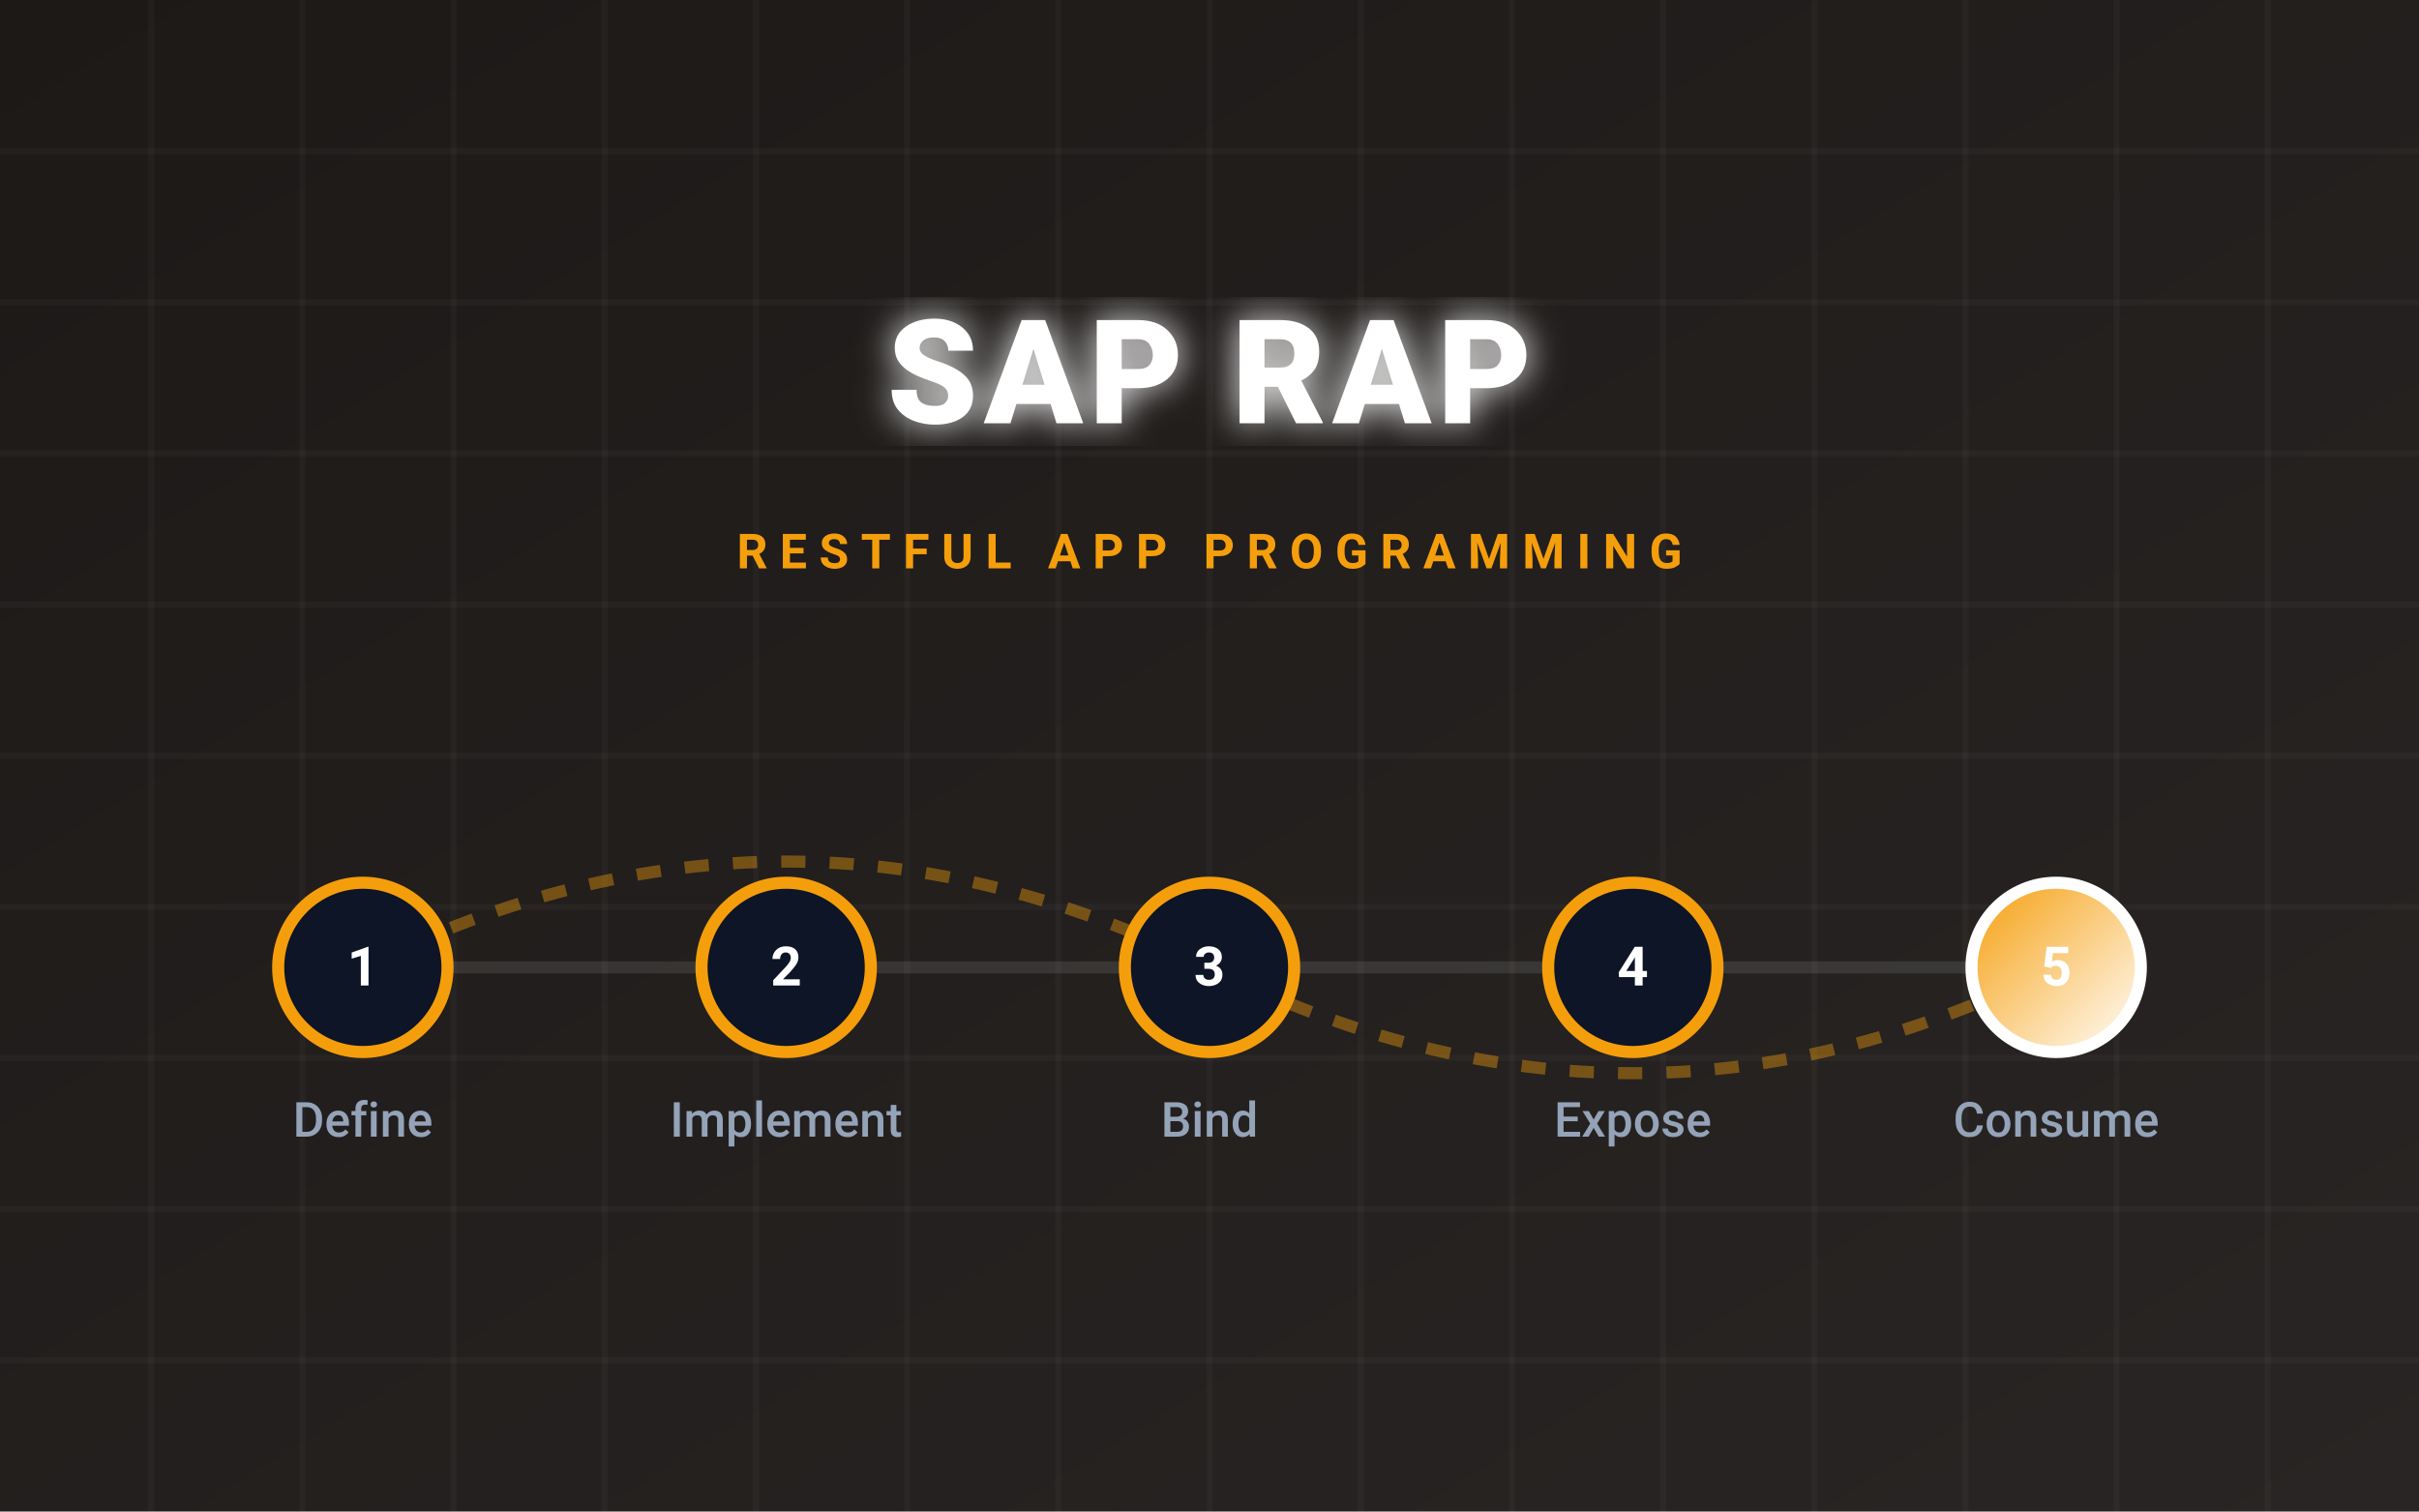
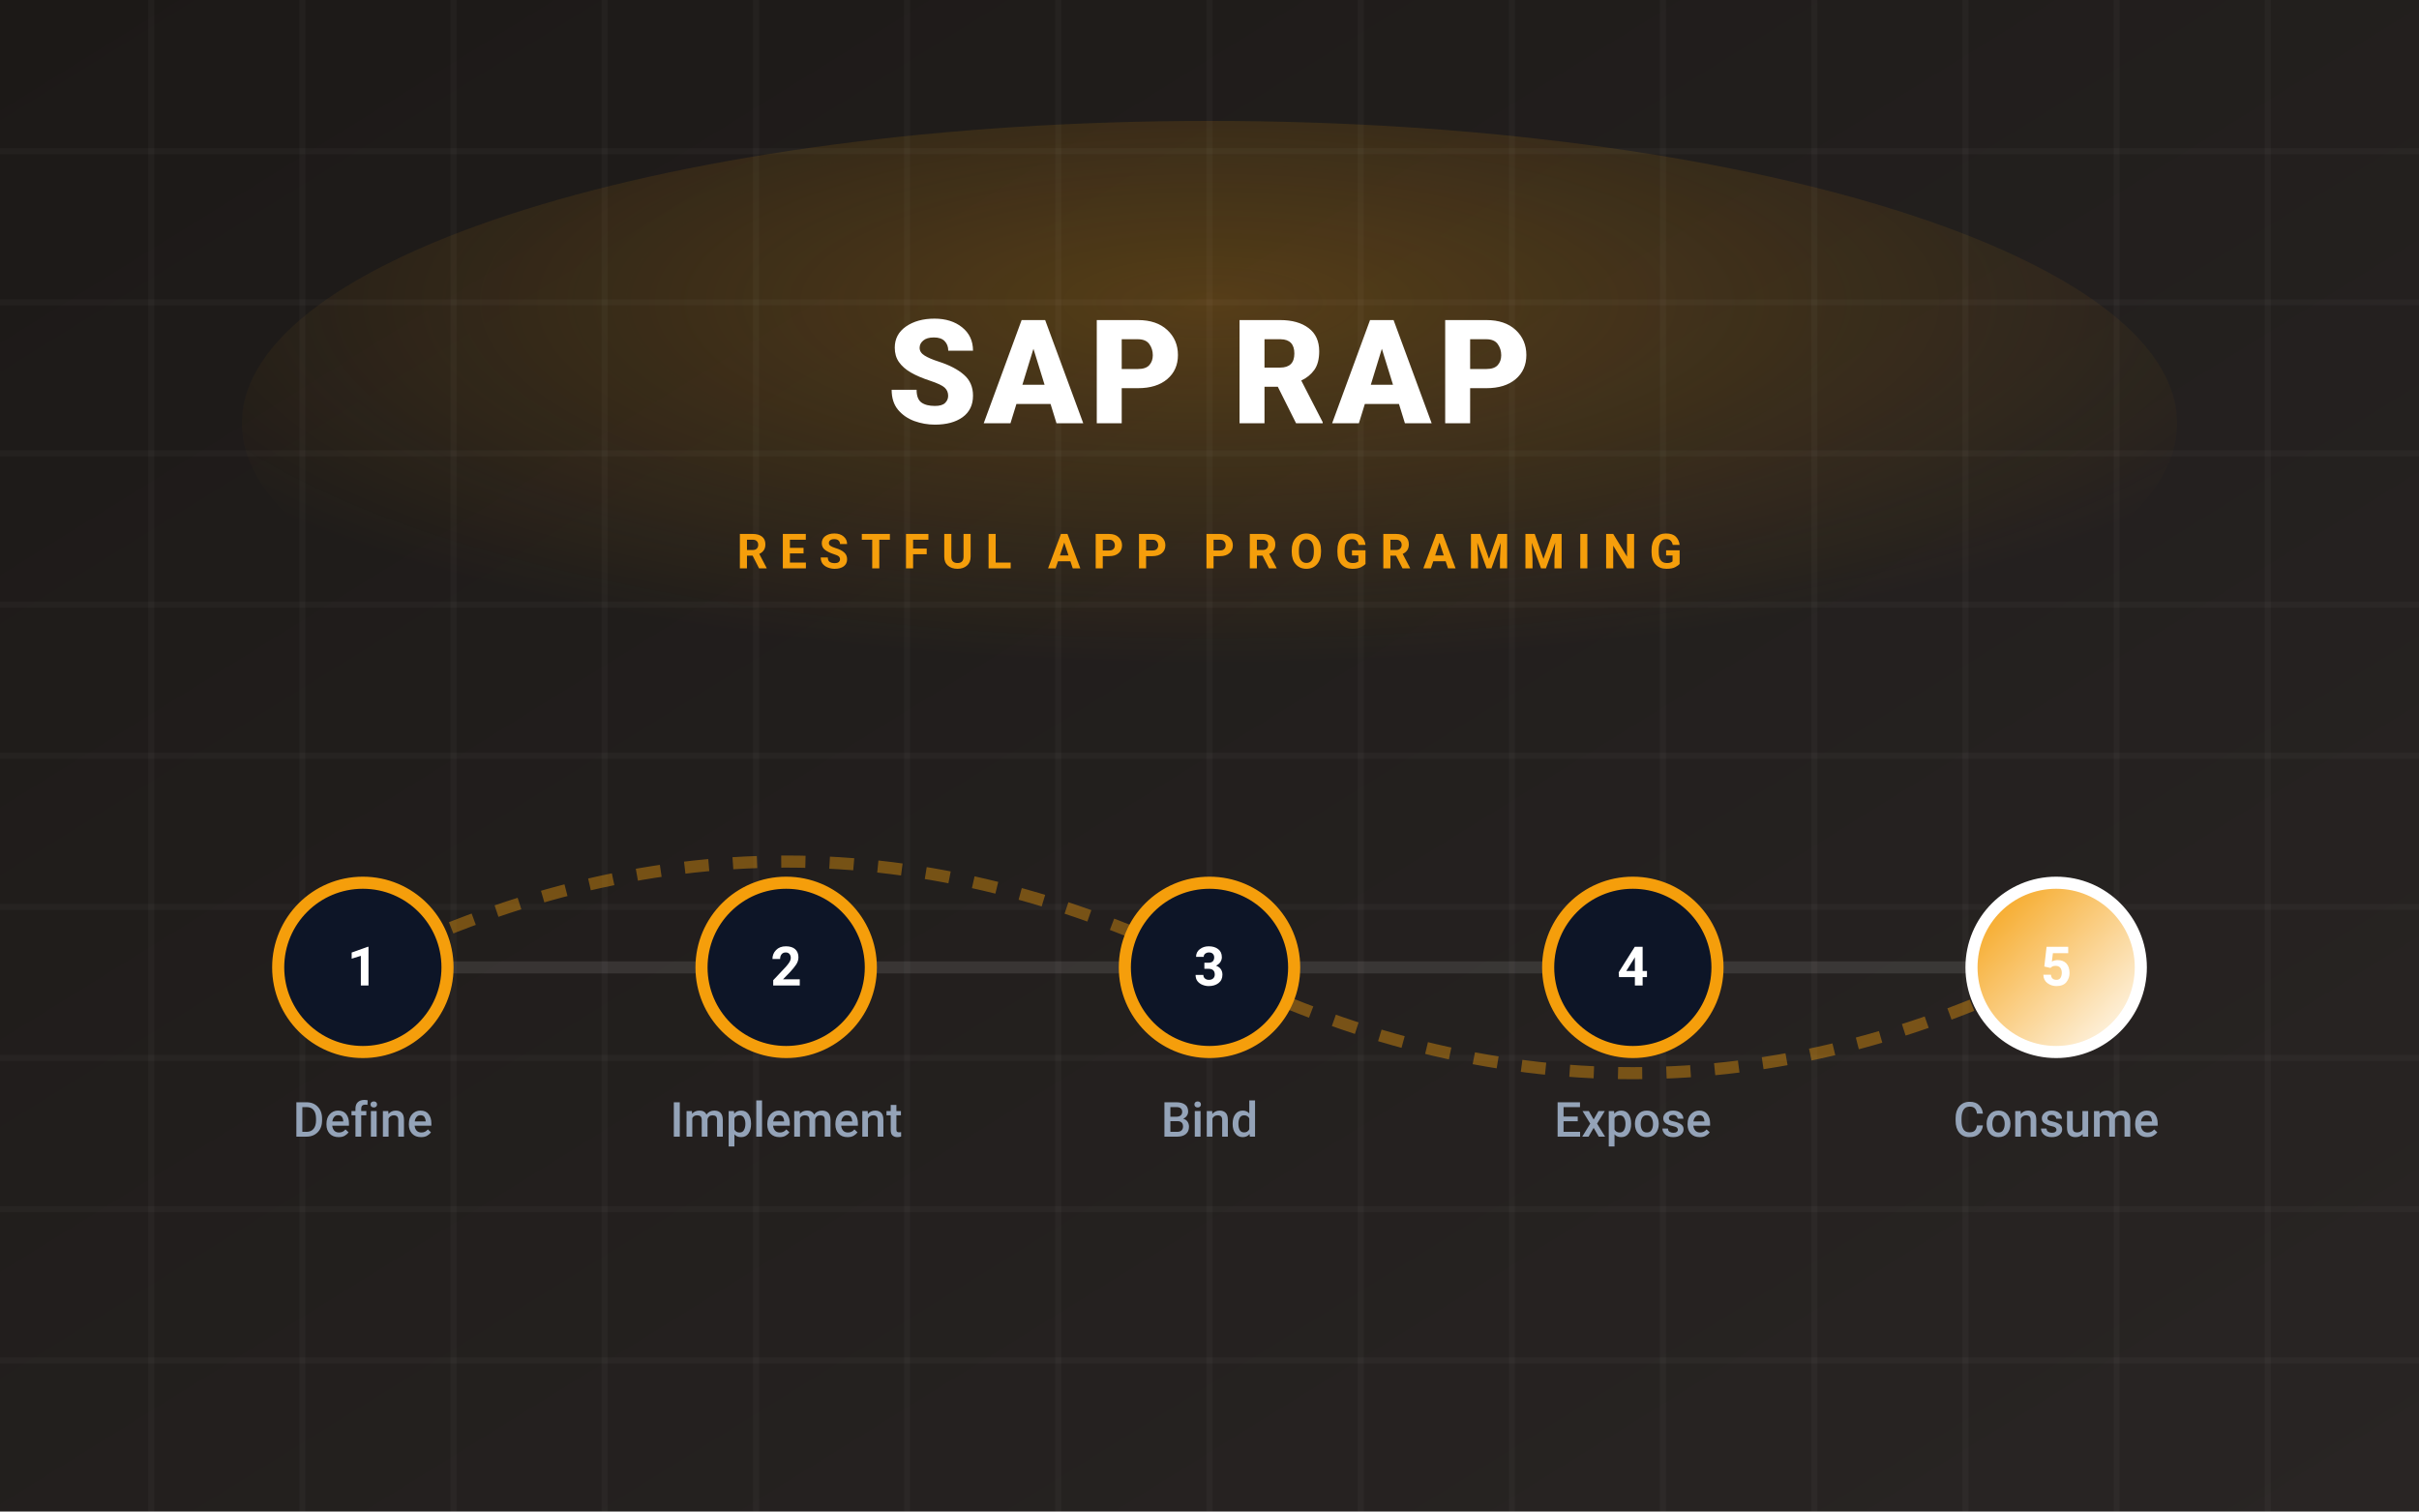
<svg xmlns="http://www.w3.org/2000/svg" viewBox="0 0 400 250" width="100%" height="100%">
  <defs>
    <linearGradient id="bg-SAP-RAP" x1="0%" y1="0%" x2="100%" y2="100%">
      <stop offset="0%" stop-color="#1c1917" />
      <stop offset="100%" stop-color="#292524" />
    </linearGradient>
    <linearGradient id="node-grad-SAP-RAP" x1="0%" y1="0%" x2="100%" y2="100%">
      <stop offset="0%" stop-color="#f59e0b" />
      <stop offset="100%" stop-color="#ffffff" />
    </linearGradient>
-     <filter id="glow" x="-20%" y="-20%" width="140%" height="140%">
-       <feGaussianBlur stdDeviation="3" result="blur" />
-       <feComposite in="SourceGraphic" in2="blur" operator="over" />
-     </filter>
+     <radialGradient id="ambient-glow-SAP-RAP" cx="50%" cy="30%" r="60%">
+       <stop offset="0%" stop-color="#f59e0b" stop-opacity="0.25" />
+       <stop offset="100%" stop-color="#f59e0b" stop-opacity="0" />
+     </radialGradient>
  </defs>
  <rect width="100%" height="100%" fill="url(#bg-SAP-RAP)" />
+   <ellipse cx="200" cy="70" rx="160" ry="50" fill="url(#ambient-glow-SAP-RAP)" />
  <path d="M 0,25 L 400,25 M 0,50 L 400,50 M 0,75 L 400,75 M 0,100 L 400,100 M 0,125 L 400,125 M 0,150 L 400,150 M 0,175 L 400,175 M 0,200 L 400,200 M 0,225 L 400,225" fill="none" stroke="rgba(255,255,255,0.03)" stroke-width="1" />
  <path d="M 25,0 L 25,250 M 50,0 L 50,250 M 75,0 L 75,250 M 100,0 L 100,250 M 125,0 L 125,250 M 150,0 L 150,250 M 175,0 L 175,250 M 200,0 L 200,250 M 225,0 L 225,250 M 250,0 L 250,250 M 275,0 L 275,250 M 300,0 L 300,250 M 325,0 L 325,250 M 350,0 L 350,250 M 375,0 L 375,250" fill="none" stroke="rgba(255,255,255,0.03)" stroke-width="1" />
  <path d="M 60,160 Q 130,125 200,160 T 340,160" fill="none" stroke="#f59e0b" stroke-width="2" stroke-dasharray="4 4" opacity="0.4" />
  <path d="M 60,160 L 340,160" fill="none" stroke="rgba(255,255,255,0.1)" stroke-width="2" />
  <circle cx="60" cy="160" r="14" fill="#0d1527" stroke="#f59e0b" stroke-width="2" />
  <text x="60" y="163" font-family="-apple-system, BlinkMacSystemFont, 'Segoe UI', Roboto, sans-serif" font-size="9" fill="#ffffff" font-weight="bold" text-anchor="middle">1</text>
  <text x="60" y="188" font-family="-apple-system, BlinkMacSystemFont, 'Segoe UI', Roboto, sans-serif" font-size="8" fill="#94a3b8" text-anchor="middle" font-weight="500">Define</text>
  <circle cx="130" cy="160" r="14" fill="#0d1527" stroke="#f59e0b" stroke-width="2" />
  <text x="130" y="163" font-family="-apple-system, BlinkMacSystemFont, 'Segoe UI', Roboto, sans-serif" font-size="9" fill="#ffffff" font-weight="bold" text-anchor="middle">2</text>
  <text x="130" y="188" font-family="-apple-system, BlinkMacSystemFont, 'Segoe UI', Roboto, sans-serif" font-size="8" fill="#94a3b8" text-anchor="middle" font-weight="500">Implement</text>
  <circle cx="200" cy="160" r="14" fill="#0d1527" stroke="#f59e0b" stroke-width="2" />
  <text x="200" y="163" font-family="-apple-system, BlinkMacSystemFont, 'Segoe UI', Roboto, sans-serif" font-size="9" fill="#ffffff" font-weight="bold" text-anchor="middle">3</text>
  <text x="200" y="188" font-family="-apple-system, BlinkMacSystemFont, 'Segoe UI', Roboto, sans-serif" font-size="8" fill="#94a3b8" text-anchor="middle" font-weight="500">Bind</text>
  <circle cx="270" cy="160" r="14" fill="#0d1527" stroke="#f59e0b" stroke-width="2" />
  <text x="270" y="163" font-family="-apple-system, BlinkMacSystemFont, 'Segoe UI', Roboto, sans-serif" font-size="9" fill="#ffffff" font-weight="bold" text-anchor="middle">4</text>
  <text x="270" y="188" font-family="-apple-system, BlinkMacSystemFont, 'Segoe UI', Roboto, sans-serif" font-size="8" fill="#94a3b8" text-anchor="middle" font-weight="500">Expose</text>
  <circle cx="340" cy="160" r="14" fill="url(#node-grad-SAP-RAP)" stroke="#ffffff" stroke-width="2" />
  <text x="340" y="163" font-family="-apple-system, BlinkMacSystemFont, 'Segoe UI', Roboto, sans-serif" font-size="9" fill="#ffffff" font-weight="bold" text-anchor="middle">5</text>
  <text x="340" y="188" font-family="-apple-system, BlinkMacSystemFont, 'Segoe UI', Roboto, sans-serif" font-size="8" fill="#94a3b8" text-anchor="middle" font-weight="500">Consume</text>
-   <text x="200" y="70" font-family="-apple-system, BlinkMacSystemFont, 'Segoe UI', Roboto, sans-serif" font-size="24" fill="#ffffff" font-weight="800" letter-spacing="1" text-anchor="middle" filter="url(#glow)">SAP RAP</text>
+   <text x="200" y="70" font-family="-apple-system, BlinkMacSystemFont, 'Segoe UI', Roboto, sans-serif" font-size="24" fill="#ffffff" font-weight="800" letter-spacing="1" text-anchor="middle">SAP RAP</text>
  <text x="200" y="94" font-family="-apple-system, BlinkMacSystemFont, 'Segoe UI', Roboto, sans-serif" font-size="8" fill="#f59e0b" font-weight="bold" letter-spacing="2" text-anchor="middle">RESTFUL APP PROGRAMMING</text>
</svg>
